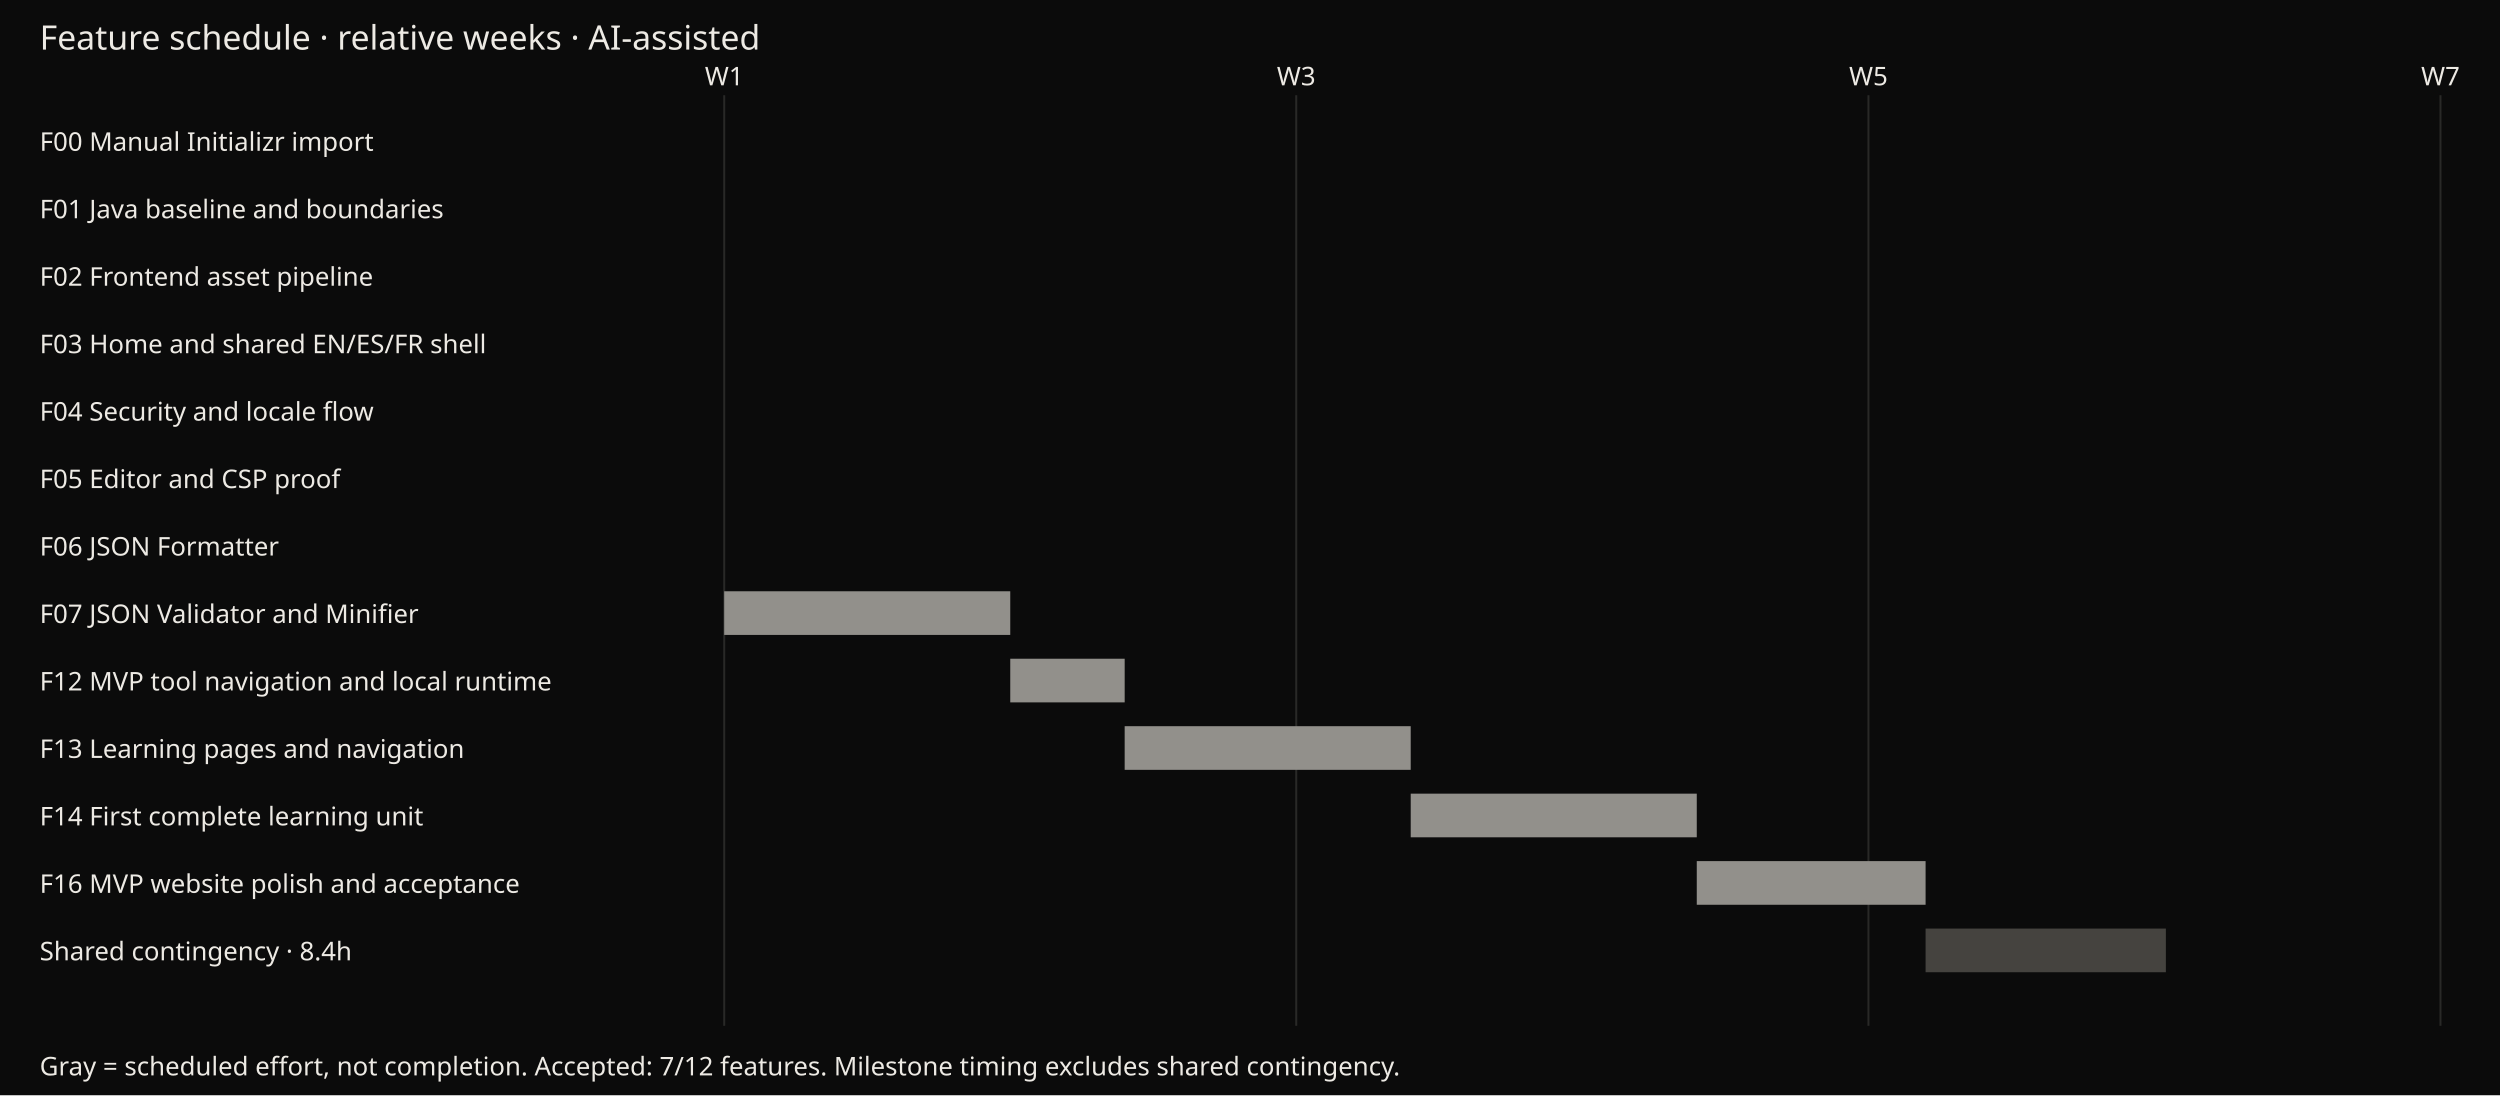
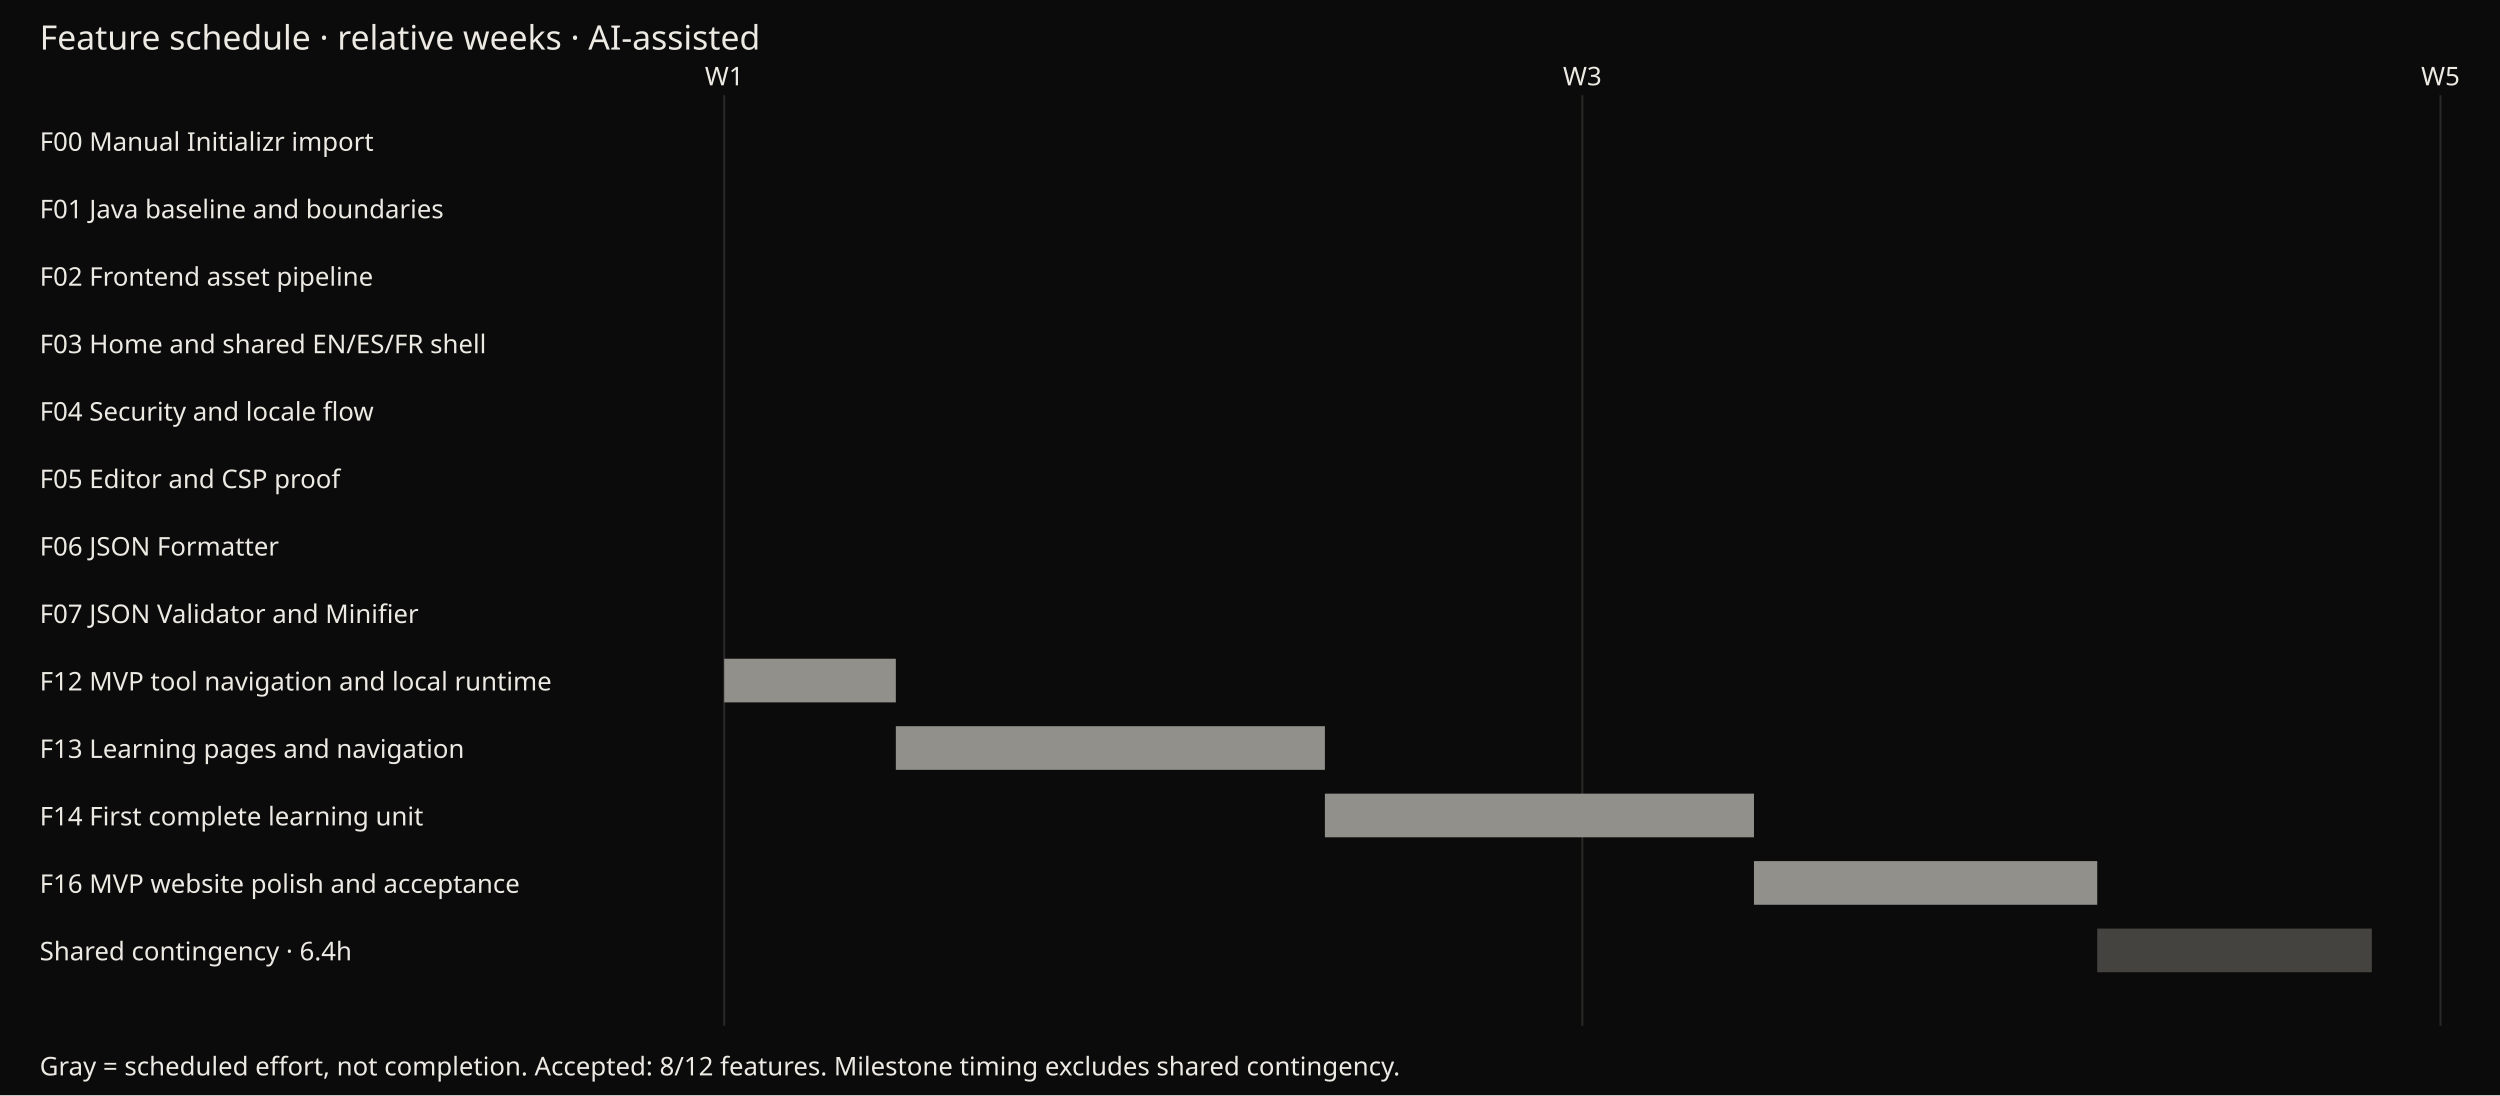
<svg xmlns="http://www.w3.org/2000/svg" viewBox="0 0 1260 552" role="img" aria-labelledby="title desc">
  <rect width="100%" height="100%" fill="#0b0b0b" />
  <g font-family="system-ui,sans-serif" font-size="13" fill="#edeae4">
    <text x="20" y="25" font-size="17">Feature schedule · relative weeks · AI-assisted</text>
    <path d="M365.0 48 V517" stroke="#292927" />
    <text x="365.0" y="43" text-anchor="middle">W1</text>
-     <path d="M653.3 48 V517" stroke="#292927" />
-     <text x="653.3" y="43" text-anchor="middle">W3</text>
-     <path d="M941.7 48 V517" stroke="#292927" />
-     <text x="941.7" y="43" text-anchor="middle">W5</text>
+     <path d="M797.5 48 V517" stroke="#292927" />
+     <text x="797.5" y="43" text-anchor="middle">W3</text>
    <path d="M1230.0 48 V517" stroke="#292927" />
-     <text x="1230.0" y="43" text-anchor="middle">W7</text>
+     <text x="1230.0" y="43" text-anchor="middle">W5</text>
    <text x="20" y="76">F00 Manual Initializr import</text>
    <rect x="365.00" y="60" width="0.00" height="22" fill="#9bb7a1" />
    <text x="20" y="110">F01 Java baseline and boundaries</text>
    <rect x="365.00" y="94" width="0.00" height="22" fill="#9bb7a1" />
    <text x="20" y="144">F02 Frontend asset pipeline</text>
    <rect x="365.00" y="128" width="0.00" height="22" fill="#9bb7a1" />
    <text x="20" y="178">F03 Home and shared EN/ES/FR shell</text>
    <rect x="365.00" y="162" width="0.00" height="22" fill="#9bb7a1" />
    <text x="20" y="212">F04 Security and locale flow</text>
    <rect x="365.00" y="196" width="0.00" height="22" fill="#9bb7a1" />
    <text x="20" y="246">F05 Editor and CSP proof</text>
    <rect x="365.00" y="230" width="0.00" height="22" fill="#9bb7a1" />
    <text x="20" y="280">F06 JSON Formatter</text>
    <rect x="365.00" y="264" width="0.00" height="22" fill="#9bb7a1" />
    <text x="20" y="314">F07 JSON Validator and Minifier</text>
-     <rect x="365.00" y="298" width="144.17" height="22" fill="#92908b" />
+     <rect x="365.00" y="298" width="0.00" height="22" fill="#9bb7a1" />
    <text x="20" y="348">F12 MVP tool navigation and local runtime</text>
-     <rect x="509.17" y="332" width="57.67" height="22" fill="#92908b" />
+     <rect x="365.00" y="332" width="86.50" height="22" fill="#92908b" />
    <text x="20" y="382">F13 Learning pages and navigation</text>
-     <rect x="566.83" y="366" width="144.17" height="22" fill="#92908b" />
+     <rect x="451.50" y="366" width="216.25" height="22" fill="#92908b" />
    <text x="20" y="416">F14 First complete learning unit</text>
-     <rect x="711.00" y="400" width="144.17" height="22" fill="#92908b" />
+     <rect x="667.75" y="400" width="216.25" height="22" fill="#92908b" />
    <text x="20" y="450">F16 MVP website polish and acceptance</text>
-     <rect x="855.17" y="434" width="115.33" height="22" fill="#92908b" />
-     <text x="20" y="484">Shared contingency · 8.4h</text>
-     <rect x="970.50" y="468" width="121.10" height="22" fill="#45433f" />
-     <text x="20" y="542">Gray = scheduled effort, not completion. Accepted: 7/12 features. Milestone timing excludes shared contingency.</text>
+     <rect x="884.00" y="434" width="173.00" height="22" fill="#92908b" />
+     <text x="20" y="484">Shared contingency · 6.4h</text>
+     <rect x="1057.00" y="468" width="138.40" height="22" fill="#45433f" />
+     <text x="20" y="542">Gray = scheduled effort, not completion. Accepted: 8/12 features. Milestone timing excludes shared contingency.</text>
  </g>
</svg>
